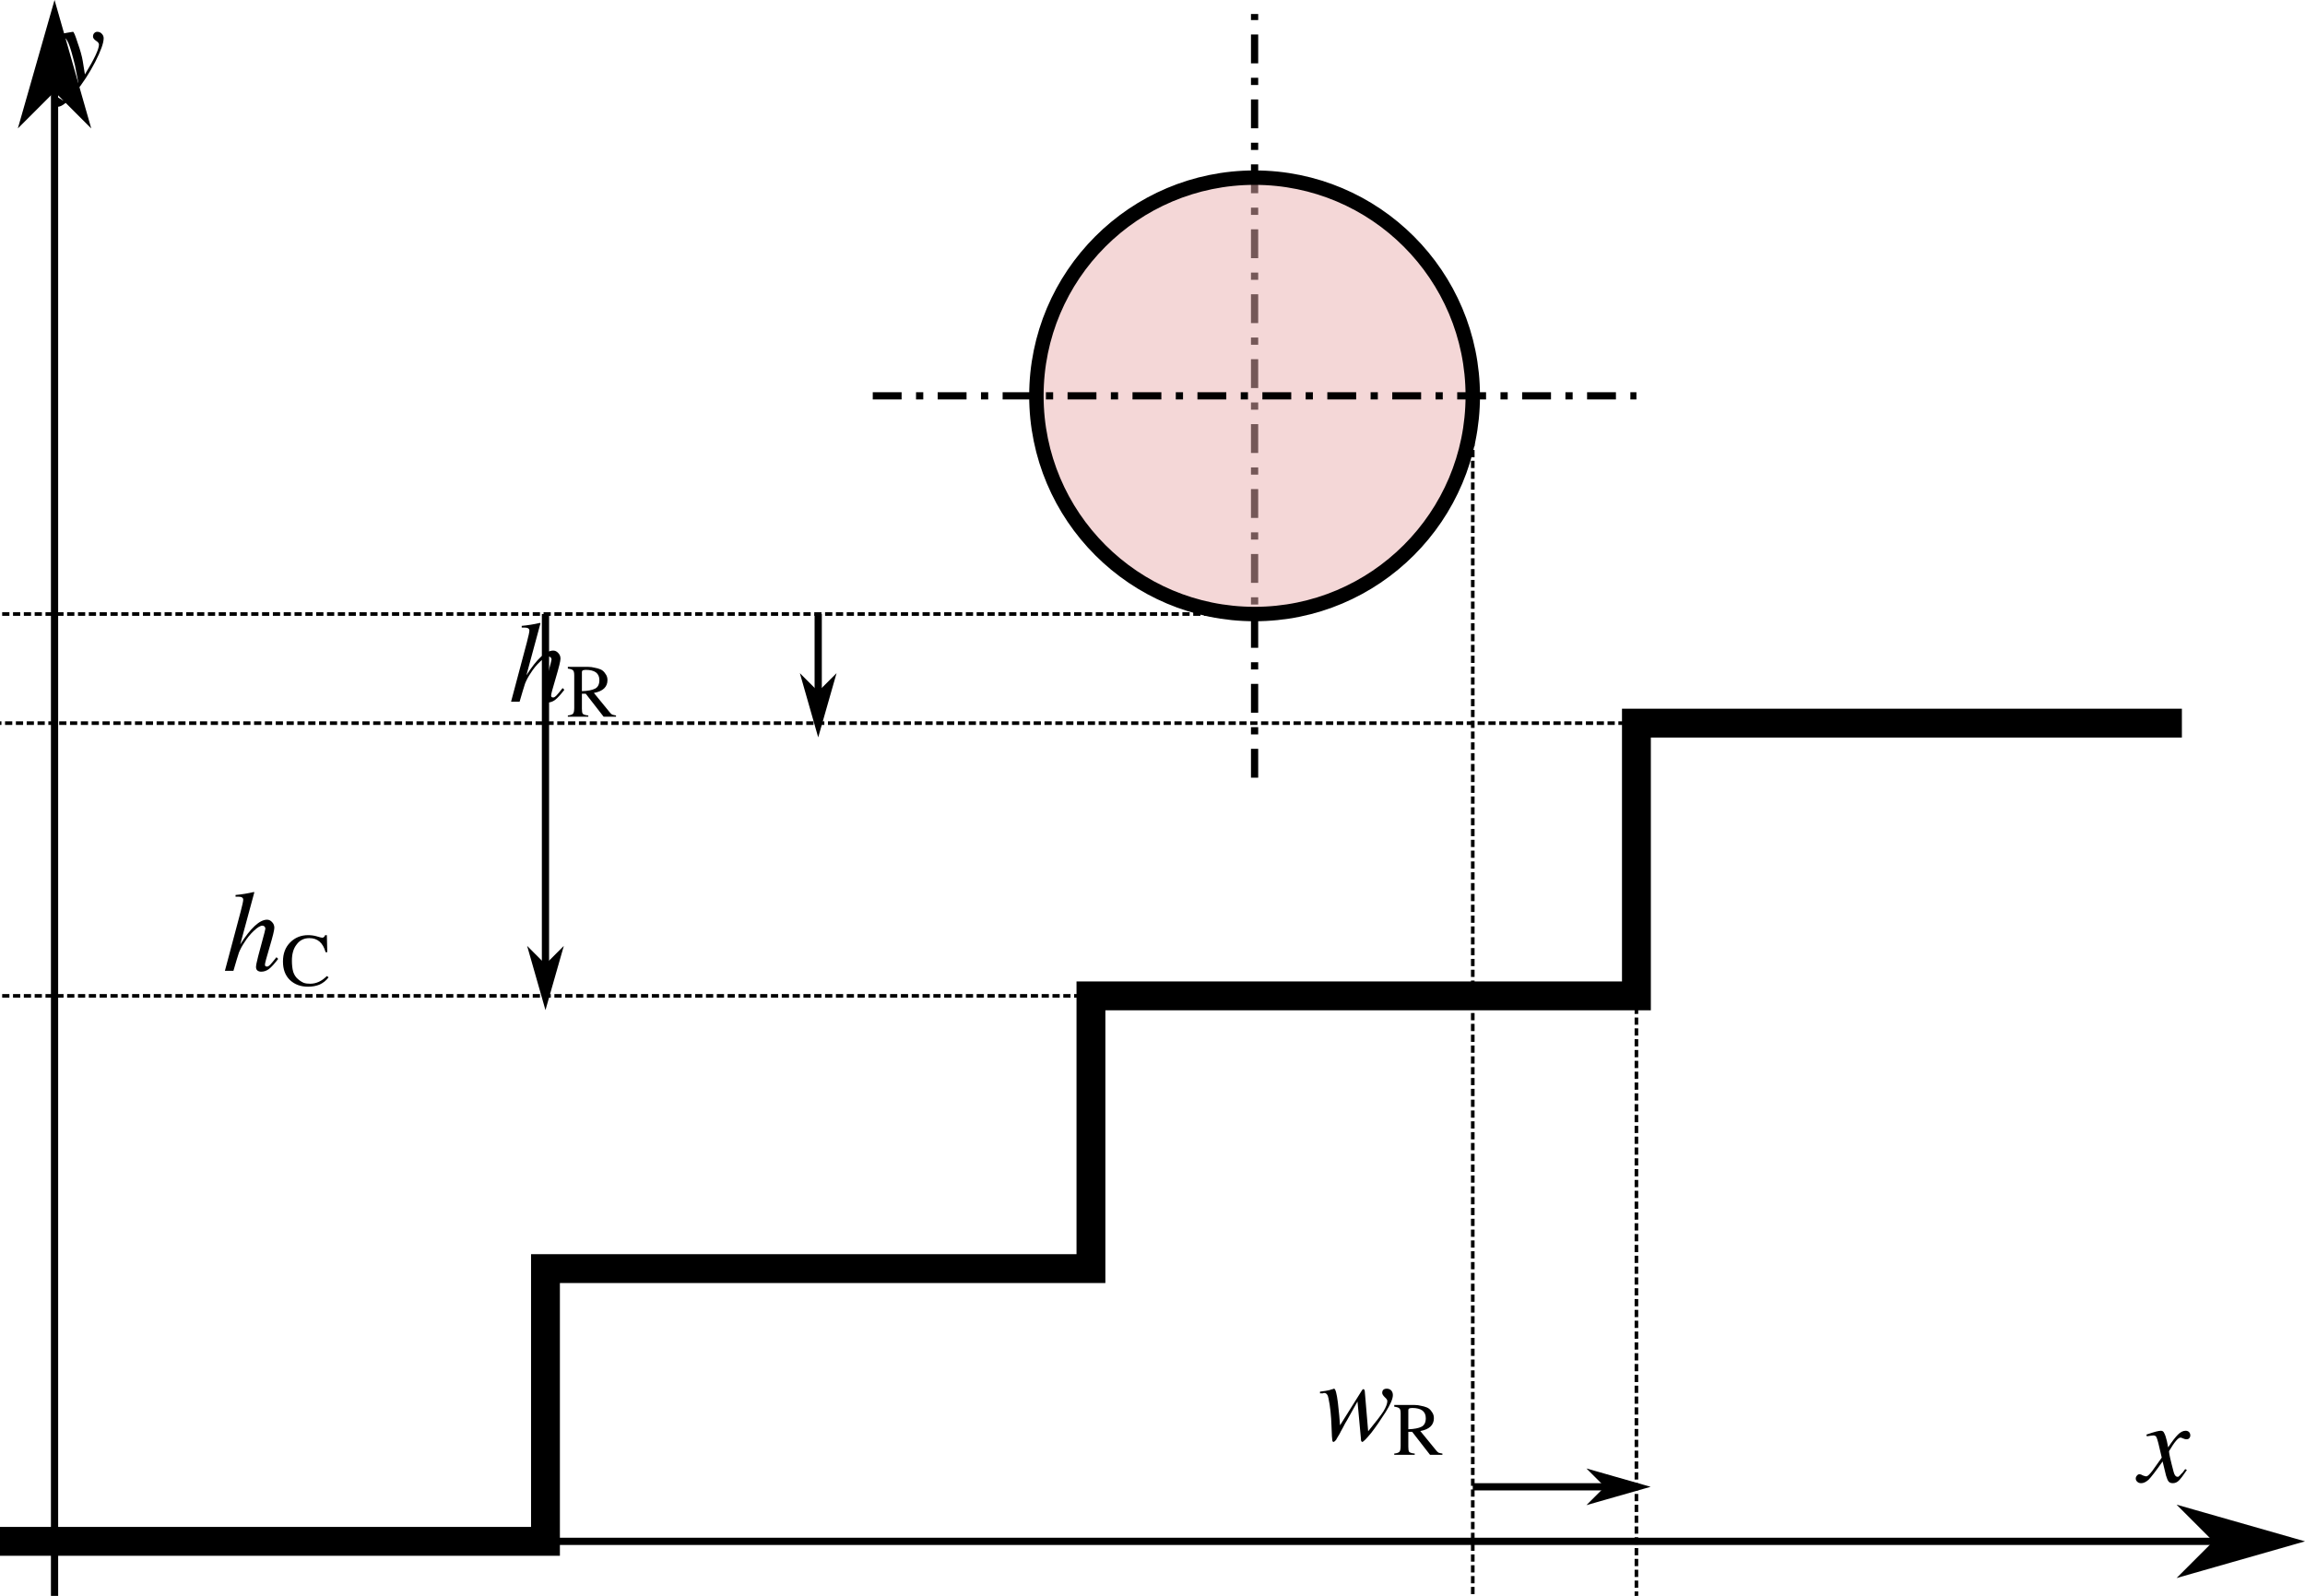
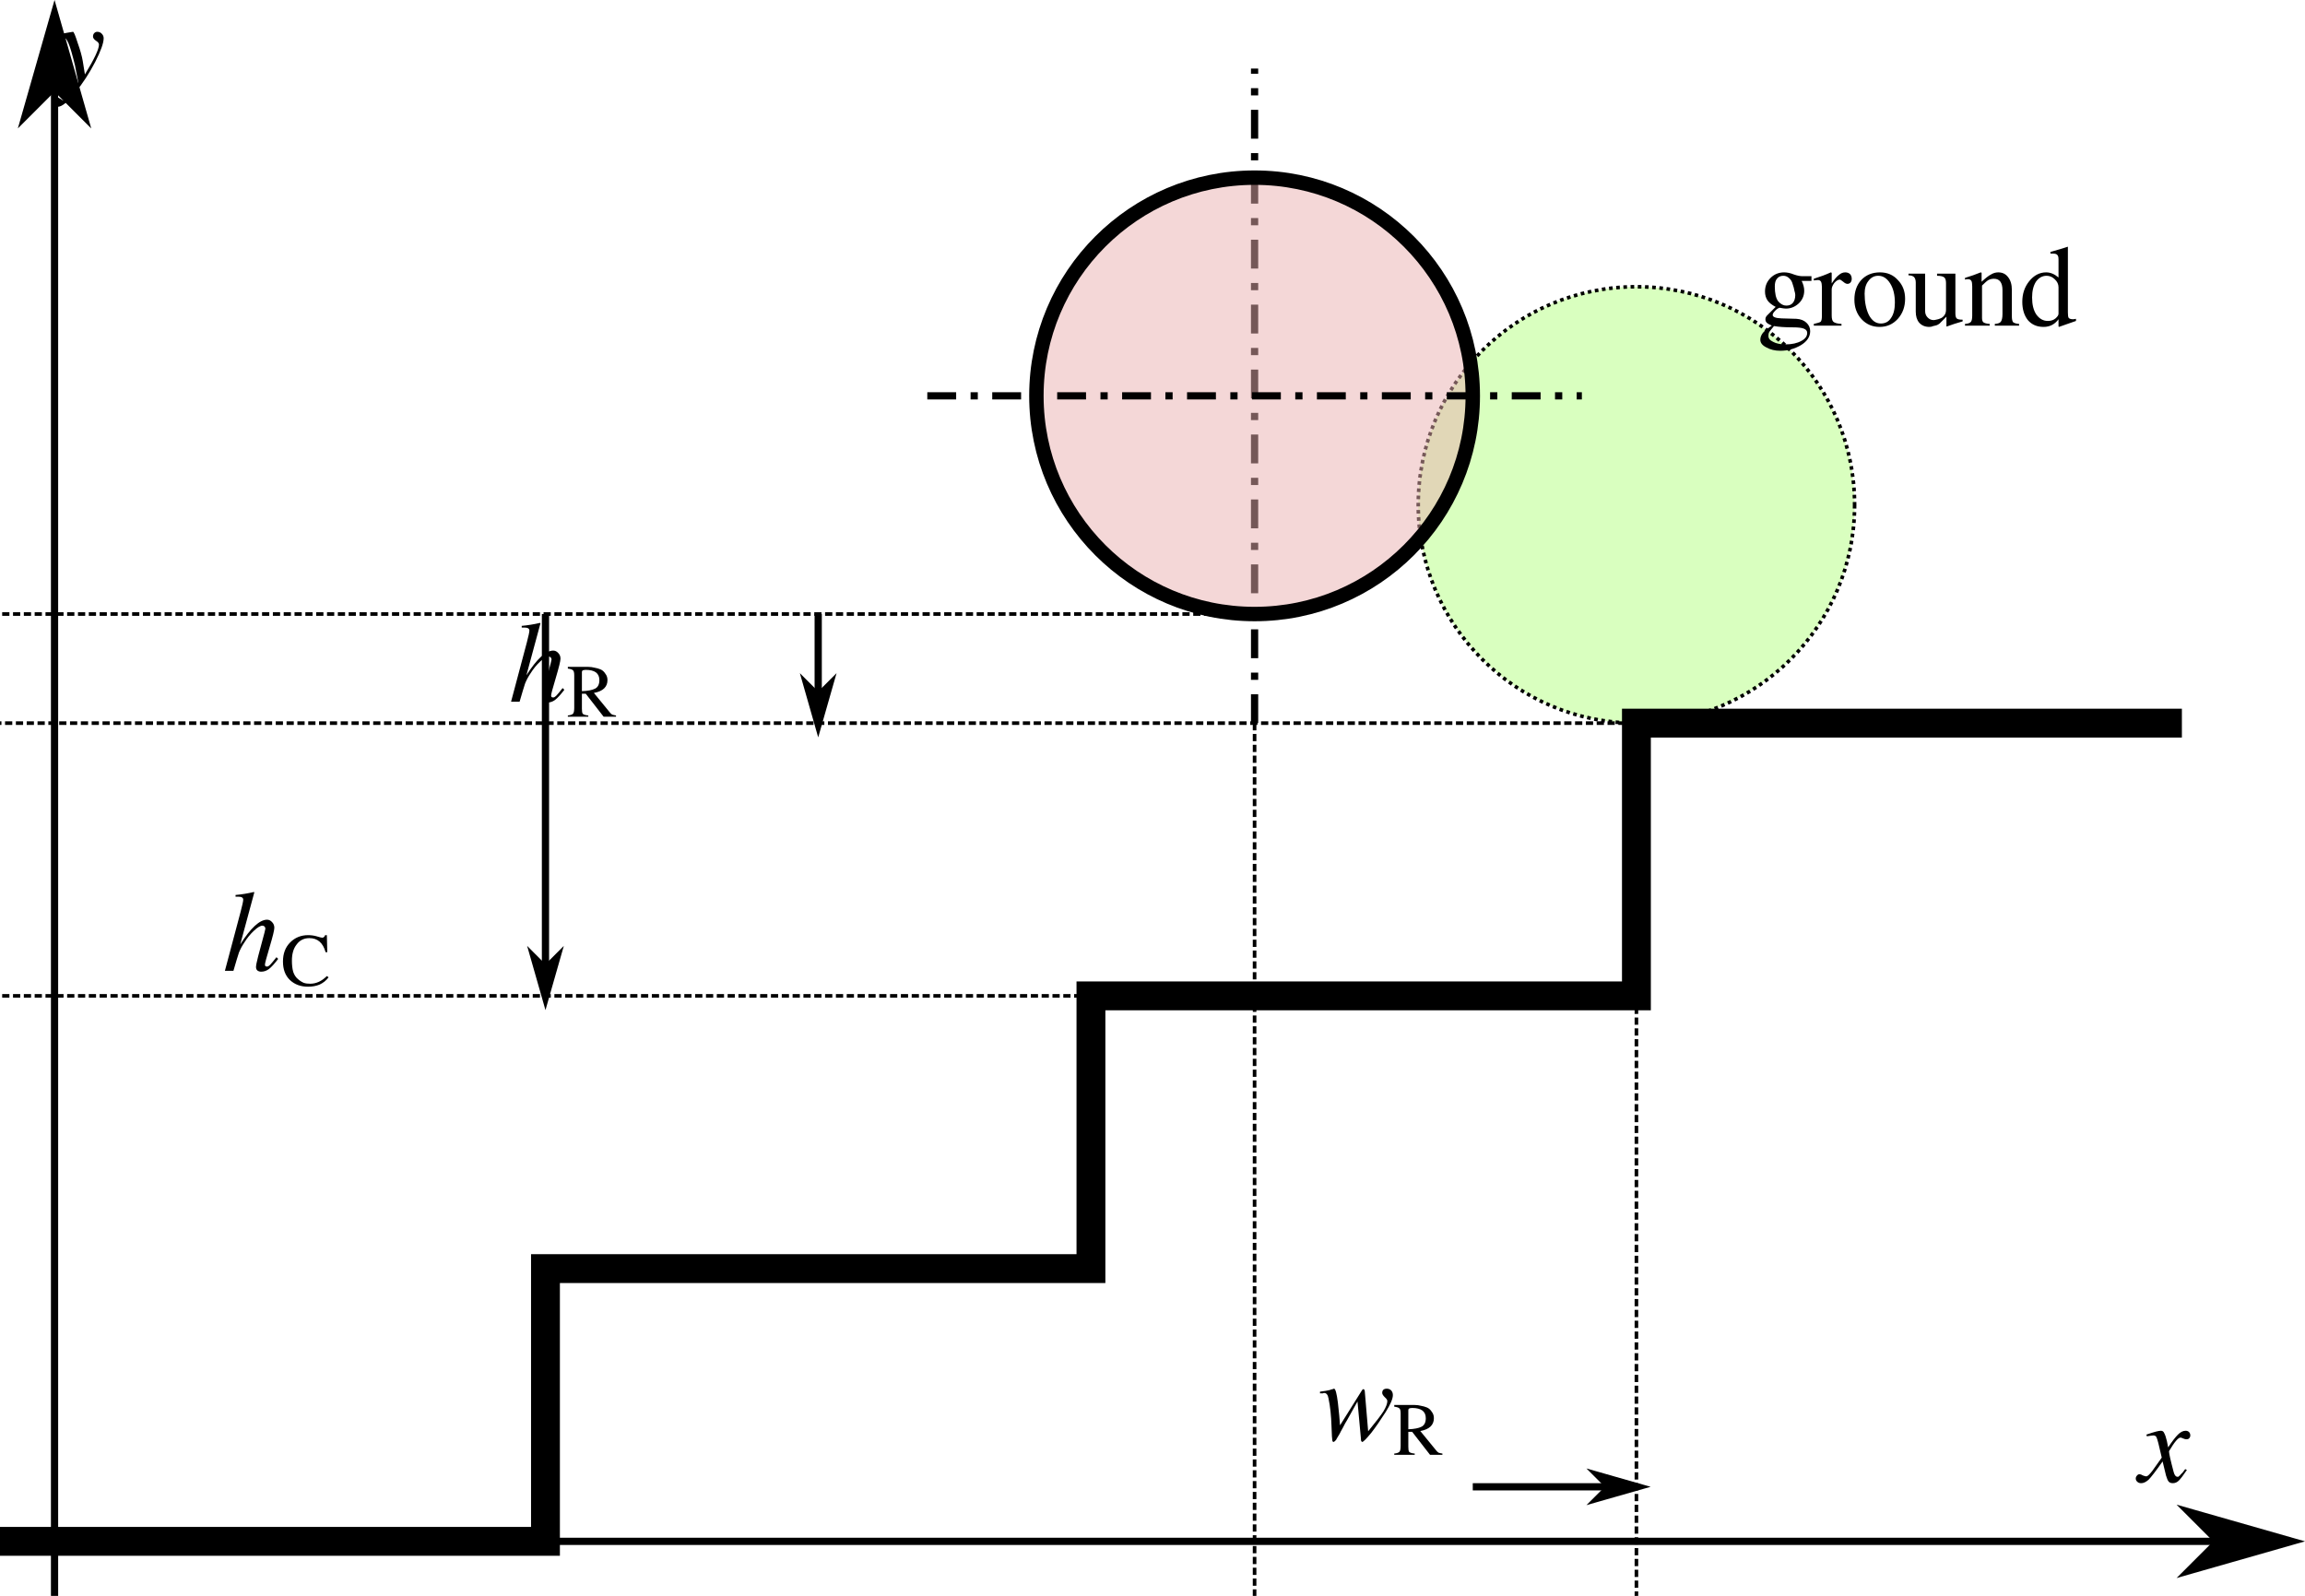
<svg xmlns="http://www.w3.org/2000/svg" width="84.514mm" height="58.514mm" viewBox="0 0 84.514 58.514" version="1.1" id="svg8">
  <defs id="defs2">
    <marker orient="auto" refY="0" refX="0" id="marker1142" style="overflow:visible">
      <path id="path1140" d="M 0,0 5,-5 -12.5,0 5,5 Z" style="fill:#000000;fill-opacity:1;fill-rule:evenodd;stroke:#000000;stroke-width:1pt;stroke-opacity:1" transform="matrix(-0.4,0,0,-0.4,-4,0)" />
    </marker>
    <marker orient="auto" refY="0" refX="0" id="marker6137" style="overflow:visible">
      <path id="path6135" d="M 0,0 5,-5 -12.5,0 5,5 Z" style="fill:#000000;fill-opacity:1;fill-rule:evenodd;stroke:#000000;stroke-width:1pt;stroke-opacity:1" transform="matrix(-0.4,0,0,-0.4,-4,0)" />
    </marker>
    <marker orient="auto" refY="0" refX="0" id="marker1123" style="overflow:visible">
      <path id="path1121" d="M 0,0 5,-5 -12.5,0 5,5 Z" style="fill:#000000;fill-opacity:1;fill-rule:evenodd;stroke:#000000;stroke-width:1pt;stroke-opacity:1" transform="matrix(-0.8,0,0,-0.8,-10,0)" />
    </marker>
    <marker style="overflow:visible" id="Arrow1Lend" refX="0" refY="0" orient="auto">
      <path transform="matrix(-0.8,0,0,-0.8,-10,0)" style="fill:#000000;fill-opacity:1;fill-rule:evenodd;stroke:#000000;stroke-width:1pt;stroke-opacity:1" d="M 0,0 5,-5 -12.5,0 5,5 Z" id="path834" />
    </marker>
    <marker style="overflow:visible" id="Arrow1Mend-3" refX="0" refY="0" orient="auto">
      <path transform="matrix(-0.4,0,0,-0.4,-4,0)" style="fill:#000000;fill-opacity:1;fill-rule:evenodd;stroke:#000000;stroke-width:1pt;stroke-opacity:1" d="M 0,0 5,-5 -12.5,0 5,5 Z" id="path4573-6" />
    </marker>
    <marker style="overflow:visible" id="Arrow1Mend-6" refX="0" refY="0" orient="auto">
      <path transform="matrix(-0.4,0,0,-0.4,-4,0)" style="fill:#000000;fill-opacity:1;fill-rule:evenodd;stroke:#000000;stroke-width:1pt;stroke-opacity:1" d="M 0,0 5,-5 -12.5,0 5,5 Z" id="path4573-2" />
    </marker>
    <marker style="overflow:visible" id="Arrow1Mend-6-1" refX="0" refY="0" orient="auto">
      <path transform="matrix(-0.4,0,0,-0.4,-4,0)" style="fill:#000000;fill-opacity:1;fill-rule:evenodd;stroke:#000000;stroke-width:1pt;stroke-opacity:1" d="M 0,0 5,-5 -12.5,0 5,5 Z" id="path4573-2-2" />
    </marker>
    <marker orient="auto" refY="0" refX="0" id="marker6137-6" style="overflow:visible">
      <path id="path6135-0" d="M 0,0 5,-5 -12.5,0 5,5 Z" style="fill:#000000;fill-opacity:1;fill-rule:evenodd;stroke:#000000;stroke-width:1pt;stroke-opacity:1" transform="matrix(-0.4,0,0,-0.4,-4,0)" />
    </marker>
  </defs>
  <g transform="translate(-20,-110.4864)" id="layer1">
-     <path id="path825" d="M 66,139 V 111" style="fill:none;stroke:#000000;stroke-width:0.265;stroke-linecap:butt;stroke-linejoin:miter;stroke-miterlimit:4;stroke-dasharray:1.058, 0.529, 0.265, 0.529;stroke-dashoffset:0;stroke-opacity:1" />
+     <circle style="opacity:1;fill:#b3ff80;fill-opacity:0.502;stroke:#000000;stroke-width:0.132;stroke-miterlimit:4;stroke-dasharray:0.132, 0.132;stroke-dashoffset:0;stroke-opacity:1" id="circle905" cx="80" cy="129" r="8" />
+     <path id="path825" d="m 66,137 0,-24" style="fill:none;stroke:#000000;stroke-width:0.265;stroke-linecap:butt;stroke-linejoin:miter;stroke-miterlimit:4;stroke-dasharray:1.058, 0.529, 0.265, 0.529;stroke-dashoffset:0;stroke-opacity:1" />
    <path id="path821" d="m 20,167 h 20 v -10 h 20 v -10 h 20 v -10 h 20" style="fill:none;stroke:#000000;stroke-width:1.058;stroke-linecap:butt;stroke-linejoin:miter;stroke-miterlimit:4;stroke-dasharray:none;stroke-opacity:1" />
    <circle r="8" cy="125" cx="66" id="path823" style="opacity:1;fill:#e9afaf;fill-opacity:0.502;stroke:#000000;stroke-width:0.529;stroke-miterlimit:4;stroke-dasharray:none;stroke-dashoffset:0;stroke-opacity:1" />
-     <path style="fill:none;stroke:#000000;stroke-width:0.265;stroke-linecap:butt;stroke-linejoin:miter;stroke-miterlimit:4;stroke-dasharray:1.058, 0.529, 0.265, 0.529;stroke-dashoffset:0;stroke-opacity:1" d="m 52,125 h 28" id="path827" />
+     <path style="fill:none;stroke:#000000;stroke-width:0.265;stroke-linecap:butt;stroke-linejoin:miter;stroke-miterlimit:4;stroke-dasharray:1.058, 0.529, 0.265, 0.529;stroke-dashoffset:0;stroke-opacity:1" d="m 54,125 24,0" id="path827" />
    <path id="path829" d="m 36,167 h 68" style="fill:none;stroke:#000000;stroke-width:0.265px;stroke-linecap:butt;stroke-linejoin:miter;stroke-opacity:1;marker-end:url(#Arrow1Lend)" />
    <path id="path1113" d="M 22,169 V 111" style="fill:none;stroke:#000000;stroke-width:0.265px;stroke-linecap:butt;stroke-linejoin:miter;stroke-opacity:1;marker-end:url(#marker1123)" />
    <path id="path1149" d="M 66,133 H 20" style="fill:none;stroke:#000000;stroke-width:0.132;stroke-linecap:butt;stroke-linejoin:miter;stroke-miterlimit:4;stroke-dasharray:0.265, 0.132;stroke-dashoffset:0;stroke-opacity:1" />
    <path id="path1445" d="M 80,147 80,169" style="fill:none;stroke:#000000;stroke-width:0.132;stroke-linecap:butt;stroke-linejoin:miter;stroke-miterlimit:4;stroke-dasharray:0.265, 0.132;stroke-dashoffset:0;stroke-opacity:1" />
    <text id="text1449" y="164.821" x="102" style="font-style:normal;font-variant:normal;font-weight:normal;font-stretch:normal;font-size:4.233px;line-height:1.25;font-family:FreeSerif;-inkscape-font-specification:FreeSerif;text-align:center;letter-spacing:0px;word-spacing:0px;text-anchor:middle;fill:#000000;fill-opacity:1;stroke:none;stroke-width:0.265" xml:space="preserve">
      <tspan style="font-style:italic;font-variant:normal;font-weight:normal;font-stretch:normal;font-family:FreeSerif;-inkscape-font-specification:'FreeSerif Italic';stroke-width:0.265" y="164.821" x="102" id="tspan1447">x</tspan>
    </text>
    <text id="text1627" y="113.529" x="25.471" style="font-style:normal;font-variant:normal;font-weight:normal;font-stretch:normal;font-size:4.233px;line-height:1.25;font-family:FreeSerif;-inkscape-font-specification:FreeSerif;text-align:center;letter-spacing:0px;word-spacing:0px;text-anchor:middle;fill:#000000;fill-opacity:1;stroke:none;stroke-width:0.265" xml:space="preserve">
      <tspan style="font-style:italic;font-variant:normal;font-weight:normal;font-stretch:normal;font-family:FreeSerif;-inkscape-font-specification:'FreeSerif Italic';stroke-width:0.265" y="113.529" x="25.471" id="tspan1625">y</tspan>
    </text>
    <text xml:space="preserve" style="font-style:normal;font-variant:normal;font-weight:normal;font-stretch:normal;font-size:4.233px;line-height:1.25;font-family:FreeSerif;-inkscape-font-specification:FreeSerif;text-align:center;letter-spacing:0px;word-spacing:0px;text-anchor:middle;fill:#000000;fill-opacity:1;stroke:none;stroke-width:0.265" x="76.896" y="163.276" id="text1686">
      <tspan id="tspan1684" x="76.896" y="163.276" style="font-style:italic;font-variant:normal;font-weight:normal;font-stretch:normal;font-family:FreeSerif;-inkscape-font-specification:'FreeSerif Italic';stroke-width:0.265">w<tspan style="font-style:normal;font-variant:normal;font-weight:normal;font-stretch:normal;font-size:2.752px;font-family:FreeSerif;-inkscape-font-specification:FreeSerif;baseline-shift:sub;stroke-width:0.265" id="tspan1682">R</tspan>
      </tspan>
    </text>
    <path id="path5248" d="M 80,137 H 20" style="fill:none;stroke:#000000;stroke-width:0.132;stroke-linecap:butt;stroke-linejoin:miter;stroke-miterlimit:4;stroke-dasharray:0.265, 0.132;stroke-dashoffset:0;stroke-opacity:1" />
    <path id="path3745-9" d="m 50,133 0,4" style="fill:none;stroke:#000000;stroke-width:0.265;stroke-linecap:butt;stroke-linejoin:miter;stroke-miterlimit:4;stroke-dasharray:none;stroke-opacity:1;marker-end:url(#Arrow1Mend-6)" />
    <text xml:space="preserve" style="font-style:normal;font-variant:normal;font-weight:normal;font-stretch:normal;font-size:4.233px;line-height:1.25;font-family:FreeSerif;-inkscape-font-specification:FreeSerif;text-align:center;letter-spacing:0px;word-spacing:0px;text-anchor:middle;fill:#000000;fill-opacity:1;stroke:none;stroke-width:0.265" x="46.986" y="136.216" id="text1653-7-0">
      <tspan id="tspan1651-5-9" x="46.986" y="136.216" style="font-style:italic;font-variant:normal;font-weight:normal;font-stretch:normal;font-family:FreeSerif;-inkscape-font-specification:'FreeSerif Italic';stroke-width:0.265">h<tspan style="font-style:normal;font-variant:normal;font-weight:normal;font-stretch:normal;font-size:2.752px;font-family:FreeSerif;-inkscape-font-specification:FreeSerif;baseline-shift:sub;stroke-width:0.265" id="tspan1649-3-3">R</tspan>
      </tspan>
    </text>
-     <path style="fill:none;stroke:#000000;stroke-width:0.132;stroke-linecap:butt;stroke-linejoin:miter;stroke-miterlimit:4;stroke-dasharray:0.265, 0.132;stroke-dashoffset:0;stroke-opacity:1" d="m 74,125 -2e-6,44" id="path6119" />
+     <path style="fill:none;stroke:#000000;stroke-width:0.132;stroke-linecap:butt;stroke-linejoin:miter;stroke-miterlimit:4;stroke-dasharray:0.265, 0.132;stroke-dashoffset:0;stroke-opacity:1" d="m 66,137 -10e-7,32" id="path6119" />
    <path id="path6127-6" d="m 74,165 h 6" style="fill:none;stroke:#000000;stroke-width:0.265px;stroke-linecap:butt;stroke-linejoin:miter;stroke-opacity:1;marker-end:url(#marker6137-6)" />
    <text id="text6484" y="117" x="70" style="font-style:normal;font-variant:normal;font-weight:normal;font-stretch:normal;font-size:4.233px;line-height:1.25;font-family:FreeSerif;-inkscape-font-specification:FreeSerif;letter-spacing:0px;word-spacing:0px;fill:#000000;fill-opacity:1;stroke:none;stroke-width:0.265" xml:space="preserve" />
    <path style="fill:none;stroke:#000000;stroke-width:0.132;stroke-linecap:butt;stroke-linejoin:miter;stroke-miterlimit:4;stroke-dasharray:0.265, 0.132;stroke-dashoffset:0;stroke-opacity:1" d="M 66,147 H 20" id="path896" />
    <path style="fill:none;stroke:#000000;stroke-width:0.265;stroke-linecap:butt;stroke-linejoin:miter;stroke-miterlimit:4;stroke-dasharray:none;stroke-opacity:1;marker-end:url(#marker1142)" d="m 40,133 -2e-6,14" id="path1138" />
    <text xml:space="preserve" style="font-style:normal;font-variant:normal;font-weight:normal;font-stretch:normal;font-size:4.233px;line-height:1.25;font-family:FreeSerif;-inkscape-font-specification:FreeSerif;text-align:center;letter-spacing:0px;word-spacing:0px;text-anchor:middle;fill:#000000;fill-opacity:1;stroke:none;stroke-width:0.265" x="36.497" y="146.082" id="text1653-7-0-5">
      <tspan id="tspan1651-5-9-3" x="36.497" y="146.082" style="font-style:italic;font-variant:normal;font-weight:normal;font-stretch:normal;font-family:FreeSerif;-inkscape-font-specification:'FreeSerif Italic';stroke-width:0.265">h<tspan style="font-style:normal;font-variant:normal;font-weight:normal;font-stretch:normal;font-size:2.752px;font-family:FreeSerif;-inkscape-font-specification:FreeSerif;baseline-shift:sub;stroke-width:0.265" id="tspan1649-3-3-5">C</tspan>
      </tspan>
    </text>
+     <text id="text1653-7-0-3" y="122.425" x="92.961" style="font-style:normal;font-variant:normal;font-weight:normal;font-stretch:normal;font-size:4.233px;line-height:1.25;font-family:FreeSerif;-inkscape-font-specification:FreeSerif;text-align:center;letter-spacing:0px;word-spacing:0px;text-anchor:middle;fill:#000000;fill-opacity:1;stroke:none;stroke-width:0.265" xml:space="preserve">
+       <tspan style="font-style:normal;font-variant:normal;font-weight:normal;font-stretch:normal;font-family:FreeSerif;-inkscape-font-specification:'FreeSerif Italic';stroke-width:0.265" y="122.425" x="92.961" id="tspan1651-5-9-6">ground</tspan>
+     </text>
  </g>
</svg>
